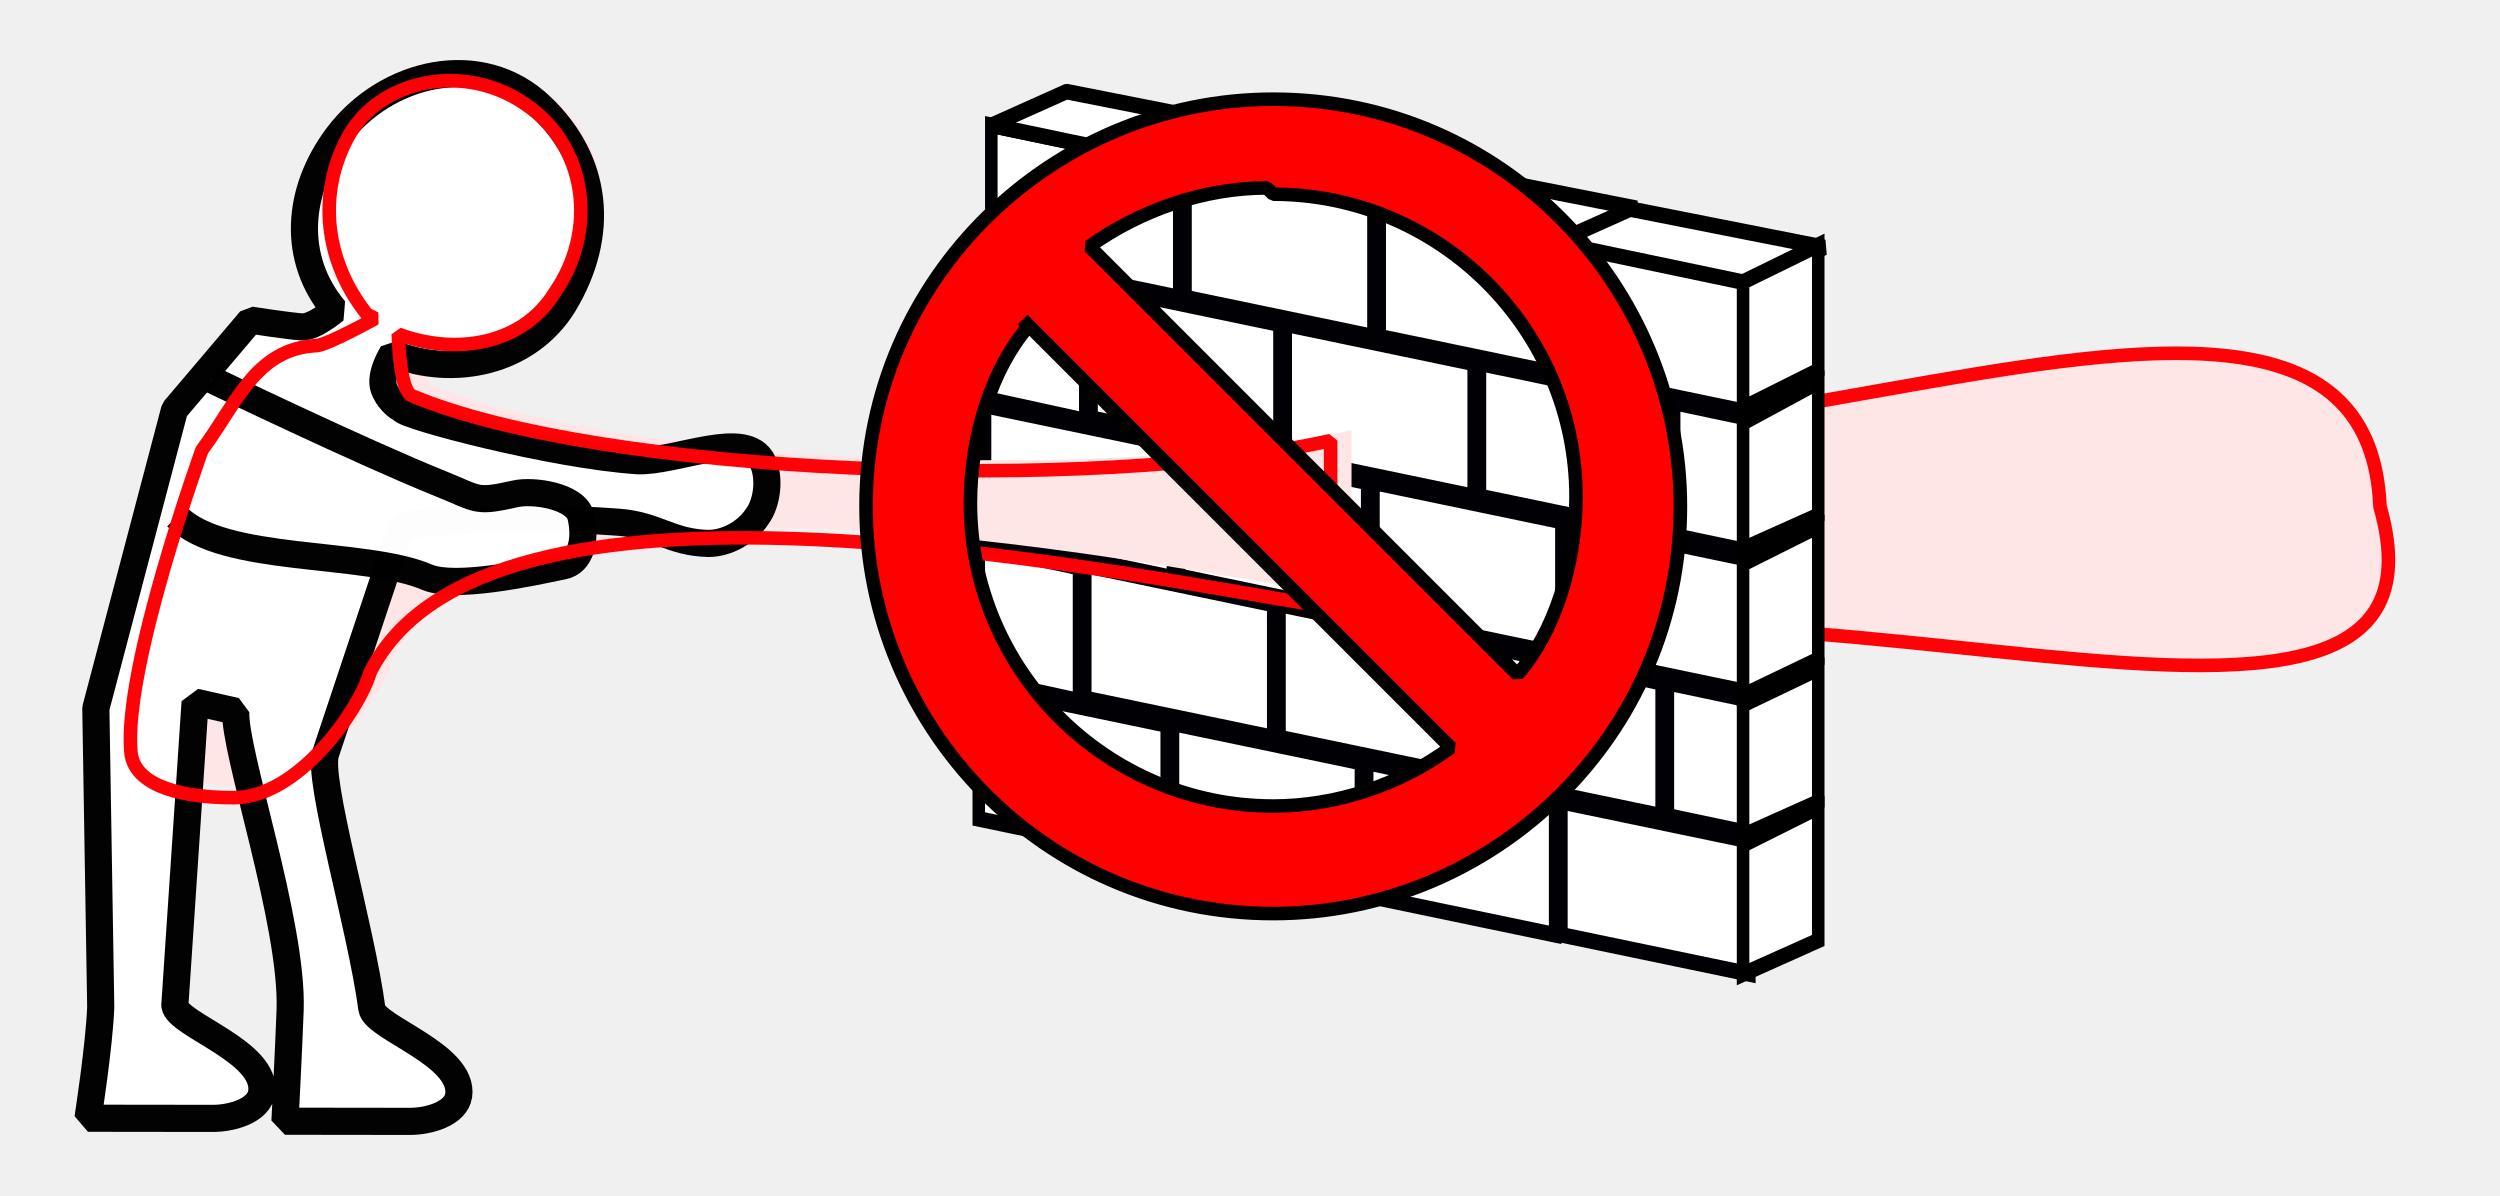
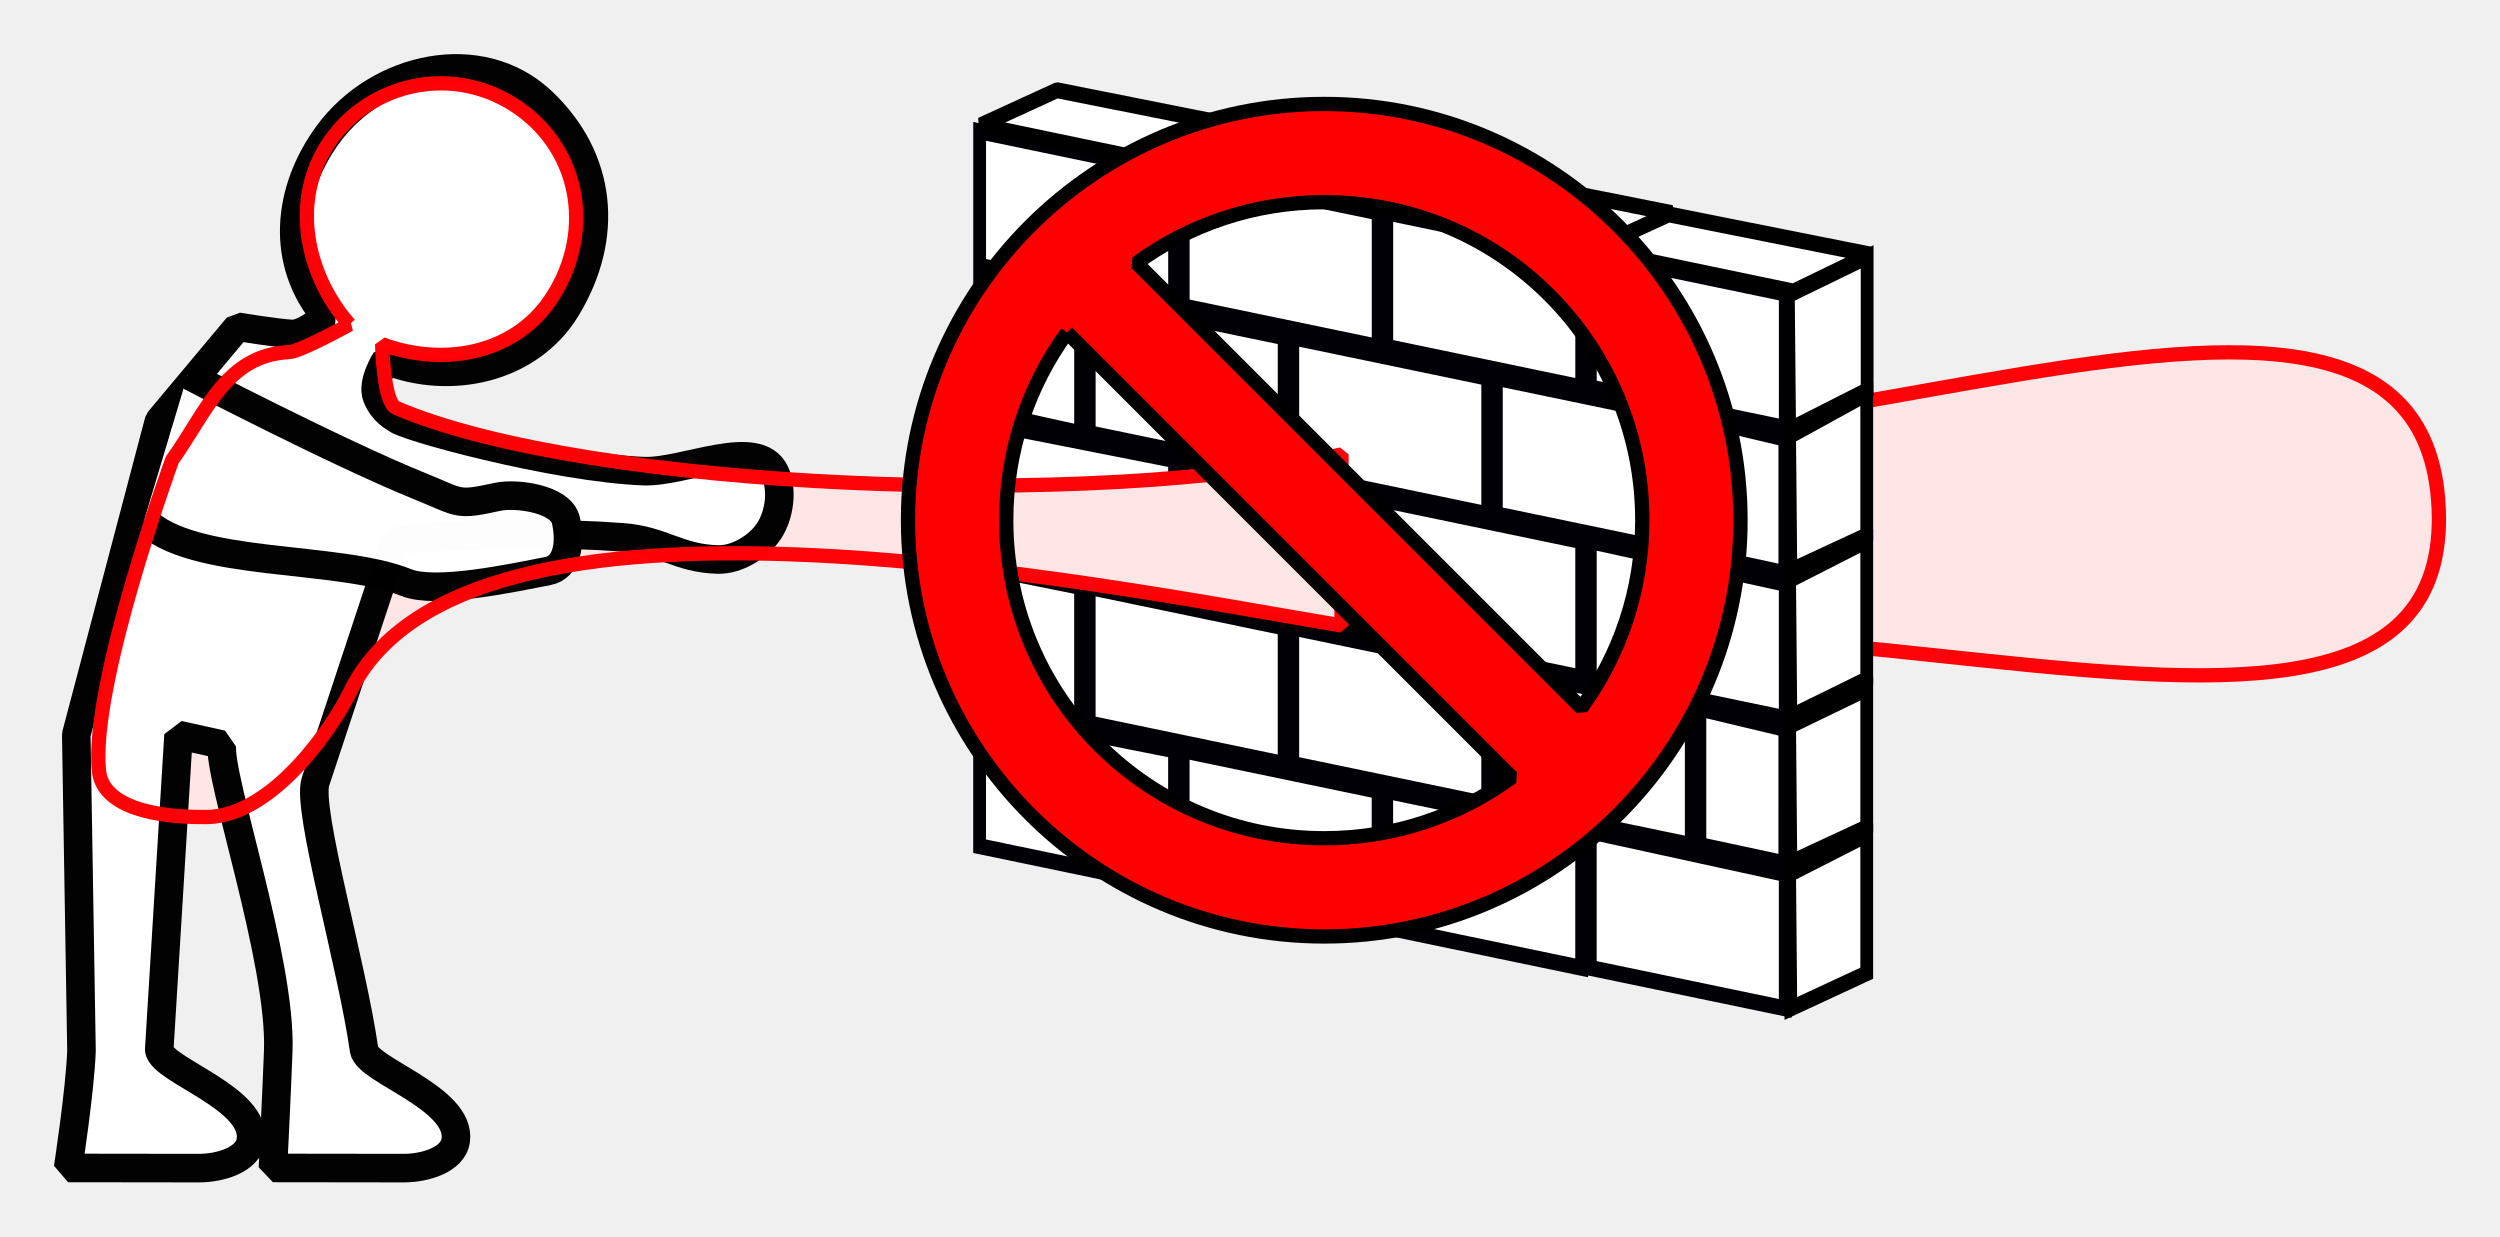
- <svg xmlns="http://www.w3.org/2000/svg" width="2.3e2mm" height="1.1e2mm" version="1.1" viewBox="0 0 231.552 114.516">
-   <g transform="translate(-32 -3.5)">
-     <path transform="translate(-54 -77)" d="m2.1e2 1.5e2c25-26 1.1e2 14 1e2 -21-1.5-36-77 8.2-1.1e2 -12z" style="fill:#ffe6e6;opacity:.99;stroke-linejoin:bevel;stroke-width:1.3;stroke:#ff0005" />
-     <g transform="matrix(.6 0 0 .75 27 83)" style="stroke-width:1.5">
-       <path d="m1.6e2 -90v17l30 5v-17zm31 5v17l30 5v-17zm31 5v17l30 5v-17zm31 5v17l30 5v-17zm-94 2.9v17l16 2.8v-17zm17 2.5v17l30 5v-17zm31 5v17l30 5v-17zm31 5v17l30 5v-17zm31 5v17l13 2.2v-17zm-1.1e2 0.39v17l30 5v-17zm31 4.8v17l30 5v-17zm31 5v17l30 5v-17zm31 5v17l30 5v-17zm-94 3.1v17l16 2.8v-17zm17 2.5v17l30 5v-17zm31 5v17l30 5v-17zm31 5v17l30 5v-17zm31 5v17l13 2.2v-17zm-1.1e2 0.39v17l30 5v-17zm31 4.8v17l30 5v-17zm31 5v17l30 5v-17zm31 5v17l30 5v-17z" style="fill:#fff;stroke-width:2;stroke:#000005" />
-       <g style="stroke-width:1.5">
-         <path d="m1.6e2 -90 12-4.3 31 4.9-12 4.6z" style="fill:#fff;stroke-linejoin:bevel;stroke-width:2;stroke:#000" />
-         <path d="m1.9e2 -85 12-4.3 31 4.9-12 4.6z" style="fill:#fff;stroke-linejoin:bevel;stroke-width:2;stroke:#000" />
-         <path d="m2.2e2 -80 12-4.3 31 4.9-12 4.6z" style="fill:#fff;stroke-linejoin:bevel;stroke-width:2;stroke:#000" />
-         <path d="m2.5e2 -75 12-4.3 31 4.9-12 4.6z" style="fill:#fff;stroke-linejoin:bevel;stroke-width:2;stroke:#000" />
-         <path d="m2.8e2 -70 12-4.7v16l-12 4.8z" style="fill:#fff;stroke-width:2;stroke:#000" />
-         <path d="m2.8e2 -52 12-5.2v17l-12 4.3z" style="fill:#fff;stroke-width:2;stroke:#000" />
-         <path d="m2.8e2 -34 12-4.8v17l-12 4.6z" style="fill:#fff;stroke-width:2;stroke:#000" />
-         <path d="m2.8e2 -16 12-4.6v17l-12 4.3z" style="fill:#fff;stroke-width:2;stroke:#000" />
-         <path d="m2.8e2 1.9 12-4.8v17l-12 4.3z" style="fill:#fff;stroke-width:2;stroke:#000" />
+ <svg xmlns="http://www.w3.org/2000/svg" width="231.55mm" height="114.52mm" version="1.1" viewBox="0 0 231.55 114.52">
+   <g transform="translate(-31.607 -3.4528)">
+     <path transform="translate(-54.272 -77.396)" d="m207.4 149.25c25.037-26.417 105.89 14.226 104.35-21.306-1.534-35.532-76.88 8.233-106.18-12.28z" style="fill:#ffe6e6;opacity:.99;stroke-linejoin:bevel;stroke-width:1.323;stroke:#ff0005" />
+     <g transform="matrix(.60318 0 0 .75114 26.968 83.004)" style="stroke-width:1.486">
+       <path d="m158.12-89.708v16.571l29.934 5v-16.571zm31.257 5v16.571l29.934 5v-16.571zm31.257 5v16.571l29.934 5v-16.571zm31.257 5v16.571l29.934 5v-16.571zm-93.771 2.893v16.571l15.501 2.75v-16.821zm16.824 2.5v16.821l29.934 5v-16.821zm31.257 5v16.821l29.935 5v-16.821zm31.258 5v16.821l29.934 5v-16.821zm31.257 5v16.821l13.045 2.25v-16.571zm-110.6 0.393v16.571l29.934 5v-16.821zm31.257 4.75v16.821l29.934 5v-16.821zm31.257 5v16.821l29.934 5v-16.821zm31.257 5v16.821l29.934 5v-16.571zm-93.771 3.144v16.571l15.501 2.75v-16.821zm16.824 2.5v16.821l29.934 5v-16.821zm31.257 5v16.821l29.935 5v-16.821zm31.258 5v16.821l29.934 5v-16.821zm31.257 5v16.821l13.045 2.25v-16.571zm-110.6 0.393v16.571l29.934 5v-16.821zm31.257 4.75v16.821l29.934 5v-16.821zm31.257 5v16.821l29.934 5v-16.821zm31.257 5v16.821l29.934 5v-16.571z" style="fill:#fff;stroke-width:1.965;stroke:#000005" />
+       <g style="stroke-width:1.486">
+         <path d="m158.23-90.447 11.769-4.332 30.902 4.944-11.769 4.566z" style="fill:#fff;stroke-linejoin:bevel;stroke-width:1.965;stroke:#000" />
+         <path d="m189.79-85.155 11.769-4.332 30.902 4.944-11.769 4.566z" style="fill:#fff;stroke-linejoin:bevel;stroke-width:1.965;stroke:#000" />
+         <path d="m221.73-80.241 11.769-4.332 30.902 4.944-11.769 4.566z" style="fill:#fff;stroke-linejoin:bevel;stroke-width:1.965;stroke:#000" />
+         <path d="m252.16-75.138 11.769-4.332 30.902 4.944-11.769 4.566z" style="fill:#fff;stroke-linejoin:bevel;stroke-width:1.965;stroke:#000" />
+         <path d="m282.3-69.508 12.095-4.725v16.442l-11.906 4.847z" style="fill:#fff;stroke-width:1.965;stroke:#000" />
+         <path d="m282.49-52.121 11.845-5.225v17.442l-11.656 4.347z" style="fill:#fff;stroke-width:1.965;stroke:#000" />
+         <path d="m282.49-34.371 11.845-4.847v17.064l-11.656 4.597z" style="fill:#fff;stroke-width:1.965;stroke:#000" />
+         <path d="m282.49-16.371 11.845-4.597v17.064l-11.656 4.347z" style="fill:#fff;stroke-width:1.965;stroke:#000" />
+         <path d="m282.49 1.879 11.845-4.847v17.064l-11.656 4.347z" style="fill:#fff;stroke-width:1.965;stroke:#000" />
      </g>
    </g>
-     <path transform="translate(-54 -77)" d="m1.2e2 1.1e2s-4.5 2.5-5.6 2.6c-5.9 0.27-7.7 5.6-11 10 0 0-7.6 21-6.8 29 0.29 2.7 3.7 4.3 9.9 4.3 6.2-0.048 12-8.5 13-12 11-22 69-10 92-6.2v-16c-23 5.1-70 3.3-88-4.3-1.2-0.51-1.3-5.9-1.3-5.9 5.6 2.1 12 0.94 15-4 4.1-5.9 3.1-14-2.8-18-5.9-4.1-14-2.4-17 3.1s-2.2 12 1.8 17z" style="fill:#ffe6e6" />
-     <path transform="matrix(.26 0 0 .26 -54 -25)" d="m3.8e2 4.8e2c1 7.2 34 17 32 32-1 6.8-11 9.6-18 9.6l-46-0.06s4.2-27 4.7-41l-1.8-1.1e2 29-1.1e2 28-33s14 2.2 19 2.5c4.4 0.23 12-6.2 12-6.2-16-19-14-44 0.97-64 18-24 53-32 75-11 21 20 24 47 8.3 73-13 21-40 27-63 18 0 0-5 7.8-3.1 13 2.2 5.5 6.5 7.5 6.5 7.5 0.81 2.5 56 17 87 19 14 0.52 40-12 46 0.46 2.7 5.8 1.7 15-2 20-3.7 5.7-11 10-18 10-14-0.32-19-6.7-33-7.8-20-1.6-53-1.9-80 1.1l-28 84c-3.3 9.2 13 64 17 94 1 7.2 34 17 32 32-1 6.8-11 9.6-18 9.6l-46-0.06s1.4-27 1.9-41c1.1-32-21-96-20-1.1e2l-15-3.4z" style="fill:#fff;opacity:.99;stroke-linejoin:bevel;stroke-width:10;stroke:#000" />
-     <path transform="translate(-54 -77)" d="m99 1.3e2c4.4 4.5 18 3.2 24 5.8 2.7 1.1 9.7-0.41 13-1.1 1.7-0.34 2.2-2.5 1.7-4.7-0.45-2-4.6-2.6-6.3-2.2-3.8 0.84-3.4 0.55-7.1-0.95-7.7-3.1-22-10-22-10" style="fill:#fff;opacity:.99;stroke-linejoin:bevel;stroke-width:2.6;stroke:#000" />
-     <path d="m64 34s-4.5 2.5-5.6 2.6c-5.9 0.27-7.7 5.6-11 10 0 0-7.6 21-6.8 29 0.29 2.7 3.7 4.3 9.9 4.3 6.2-0.048 12-8.5 13-12 11-22 69-10 92-6.2v-16c-23 5.1-70 3.3-88-4.3-1.2-0.51-1.3-5.9-1.3-5.9 5.6 2.1 12 0.94 15-4 4.1-5.9 3.1-14-2.8-18-5.9-4.1-14-2.4-17 3.1s-2.2 12 1.8 17z" style="fill:none;opacity:.99;stroke-linejoin:bevel;stroke-width:1.3;stroke:#ff0005" />
-     <path d="m1.5e2 13c-21 0-39 17-39 39 0 21 17 39 39 39 21 0 39-17 39-39 0-21-17-39-39-39zm0 9.1c16 0 29 13 29 29 0 6.5-2.1 13-5.6 17l-41-41c4.9-3.5 11-5.6 17-5.6zm-24 12 41 41c-4.9 3.6-11 5.6-17 5.6-16 0-29-13-29-29 0-6.5 2.1-13 5.6-17z" style="color-rendering:auto;color:#000000;dominant-baseline:auto;fill:#f00;font-feature-settings:normal;font-variant-alternates:normal;font-variant-caps:normal;font-variant-ligatures:normal;font-variant-numeric:normal;font-variant-position:normal;image-rendering:auto;isolation:auto;mix-blend-mode:normal;shape-padding:0;shape-rendering:auto;solid-color:#000000;stroke-linejoin:bevel;stroke-width:1.3;stroke:#000;text-decoration-color:#000000;text-decoration-line:none;text-decoration-style:solid;text-indent:0;text-orientation:mixed;text-transform:none;white-space:normal" />
+     <path transform="translate(-54.272 -77.396)" d="m118.24 110.9s-4.507 2.509-5.594 2.559c-5.865 0.271-7.675 5.615-10.822 9.989 0 0-7.63 20.907-6.781 28.821 0.293 2.727 3.749 4.303 9.948 4.255 6.199-0.048 11.815-8.513 13.301-11.575 10.629-21.902 68.856-10.03 91.834-6.165v-15.847c-22.678 5.091-69.808 3.33-87.567-4.311-1.188-0.511-1.292-5.894-1.292-5.894 5.587 2.075 12.068 0.937 15.481-3.952 4.132-5.93 3.087-13.799-2.84-17.93-5.927-4.131-13.672-2.386-17.459 3.054s-2.2 12.478 1.79 16.996z" style="fill:#ffe6e6" />
+     <path transform="matrix(.26458 0 0 .26458 -53.739 -25.025)" d="m378.31 475.16c1.012 7.207 34.276 16.89 32.072 31.777-1.003 6.775-10.88 9.623-18.158 9.613l-45.814-0.06s4.193-27.243 4.688-40.984l-1.824-110.71 28.96-109.83 27.56-32.942s13.572 2.241 18.953 2.516c4.445 0.228 11.785-6.152 11.785-6.152-15.831-18.918-13.644-43.962 0.971-63.835 17.547-23.8 53.402-31.659 74.865-11.319 20.887 19.794 23.791 47.324 8.276 72.621-12.769 20.784-40.414 26.968-63.045 17.865 0 0-5.019 7.842-3.084 12.769 2.176 5.541 6.529 7.491 6.529 7.491 0.806 2.457 55.63 17.423 86.941 18.588 14.061 0.523 39.885-12.28 45.859 0.46 2.74 5.845 1.713 14.687-2.023 20.414-3.728 5.714-11.387 10.201-17.83 10.055-13.942-0.317-19.44-6.686-33.346-7.75-20.339-1.557-53.094-1.874-79.717 1.131l-27.892 84.307c-3.286 9.244 12.828 64.356 16.986 93.973 1.012 7.207 34.276 16.89 32.072 31.777-1.003 6.775-10.88 9.623-18.158 9.613l-45.814-0.06s1.359-27.243 1.853-40.984c1.14-31.703-21.252-96.265-19.707-107.22l-15.194-3.366z" style="fill:#fff;opacity:.99;stroke-linejoin:bevel;stroke-width:10.001;stroke:#000" />
+     <path transform="translate(-54.272 -77.396)" d="m99.24 128.99c4.353 4.48 17.891 3.234 24.272 5.819 2.696 1.092 9.749-0.413 13.126-1.076 1.718-0.337 2.154-2.462 1.657-4.688-0.449-2.012-4.615-2.555-6.333-2.179-3.836 0.841-3.391 0.553-7.1-0.945-7.734-3.123-21.602-10.354-21.602-10.354" style="fill:#fff;opacity:.99;stroke-linejoin:bevel;stroke-width:2.646;stroke:#000" />
+     <path d="m63.973 33.504s-4.507 2.509-5.594 2.559c-5.865 0.271-7.675 5.615-10.822 9.989 0 0-7.63 20.907-6.781 28.821 0.293 2.727 3.749 4.303 9.948 4.255 6.199-0.048 11.815-8.513 13.301-11.575 10.629-21.902 68.856-10.03 91.834-6.165v-15.847c-22.678 5.091-69.808 3.33-87.567-4.311-1.188-0.511-1.292-5.894-1.292-5.894 5.587 2.075 12.068 0.937 15.481-3.952 4.132-5.93 3.087-13.799-2.84-17.93-5.927-4.131-13.672-2.386-17.459 3.054s-2.2 12.478 1.79 16.996z" style="fill:none;opacity:.99;stroke-linejoin:bevel;stroke-width:1.323;stroke:#ff0005" />
+     <path d="m154.26 13.081c-21.239 0-38.554 17.314-38.554 38.552 0 21.239 17.315 38.555 38.554 38.555 21.239 0 38.552-17.316 38.552-38.555 0-21.239-17.314-38.552-38.552-38.552zm0 9.097c16.322 0 29.455 13.133 29.455 29.455 0 6.512-2.092 12.515-5.641 17.381l-41.195-41.195c4.866-3.549 10.869-5.641 17.381-5.641zm-23.814 12.074 41.196 41.196c-4.865 3.55-10.869 5.644-17.381 5.644-16.322 0-29.457-13.135-29.457-29.458 0-6.513 2.093-12.516 5.643-17.381z" style="color-rendering:auto;color:#000000;dominant-baseline:auto;fill:#f00;font-feature-settings:normal;font-variant-alternates:normal;font-variant-caps:normal;font-variant-ligatures:normal;font-variant-numeric:normal;font-variant-position:normal;image-rendering:auto;isolation:auto;mix-blend-mode:normal;shape-padding:0;shape-rendering:auto;solid-color:#000000;stroke-linejoin:bevel;stroke-width:1.323;stroke:#000;text-decoration-color:#000000;text-decoration-line:none;text-decoration-style:solid;text-indent:0;text-orientation:mixed;text-transform:none;white-space:normal" />
  </g>
</svg>
